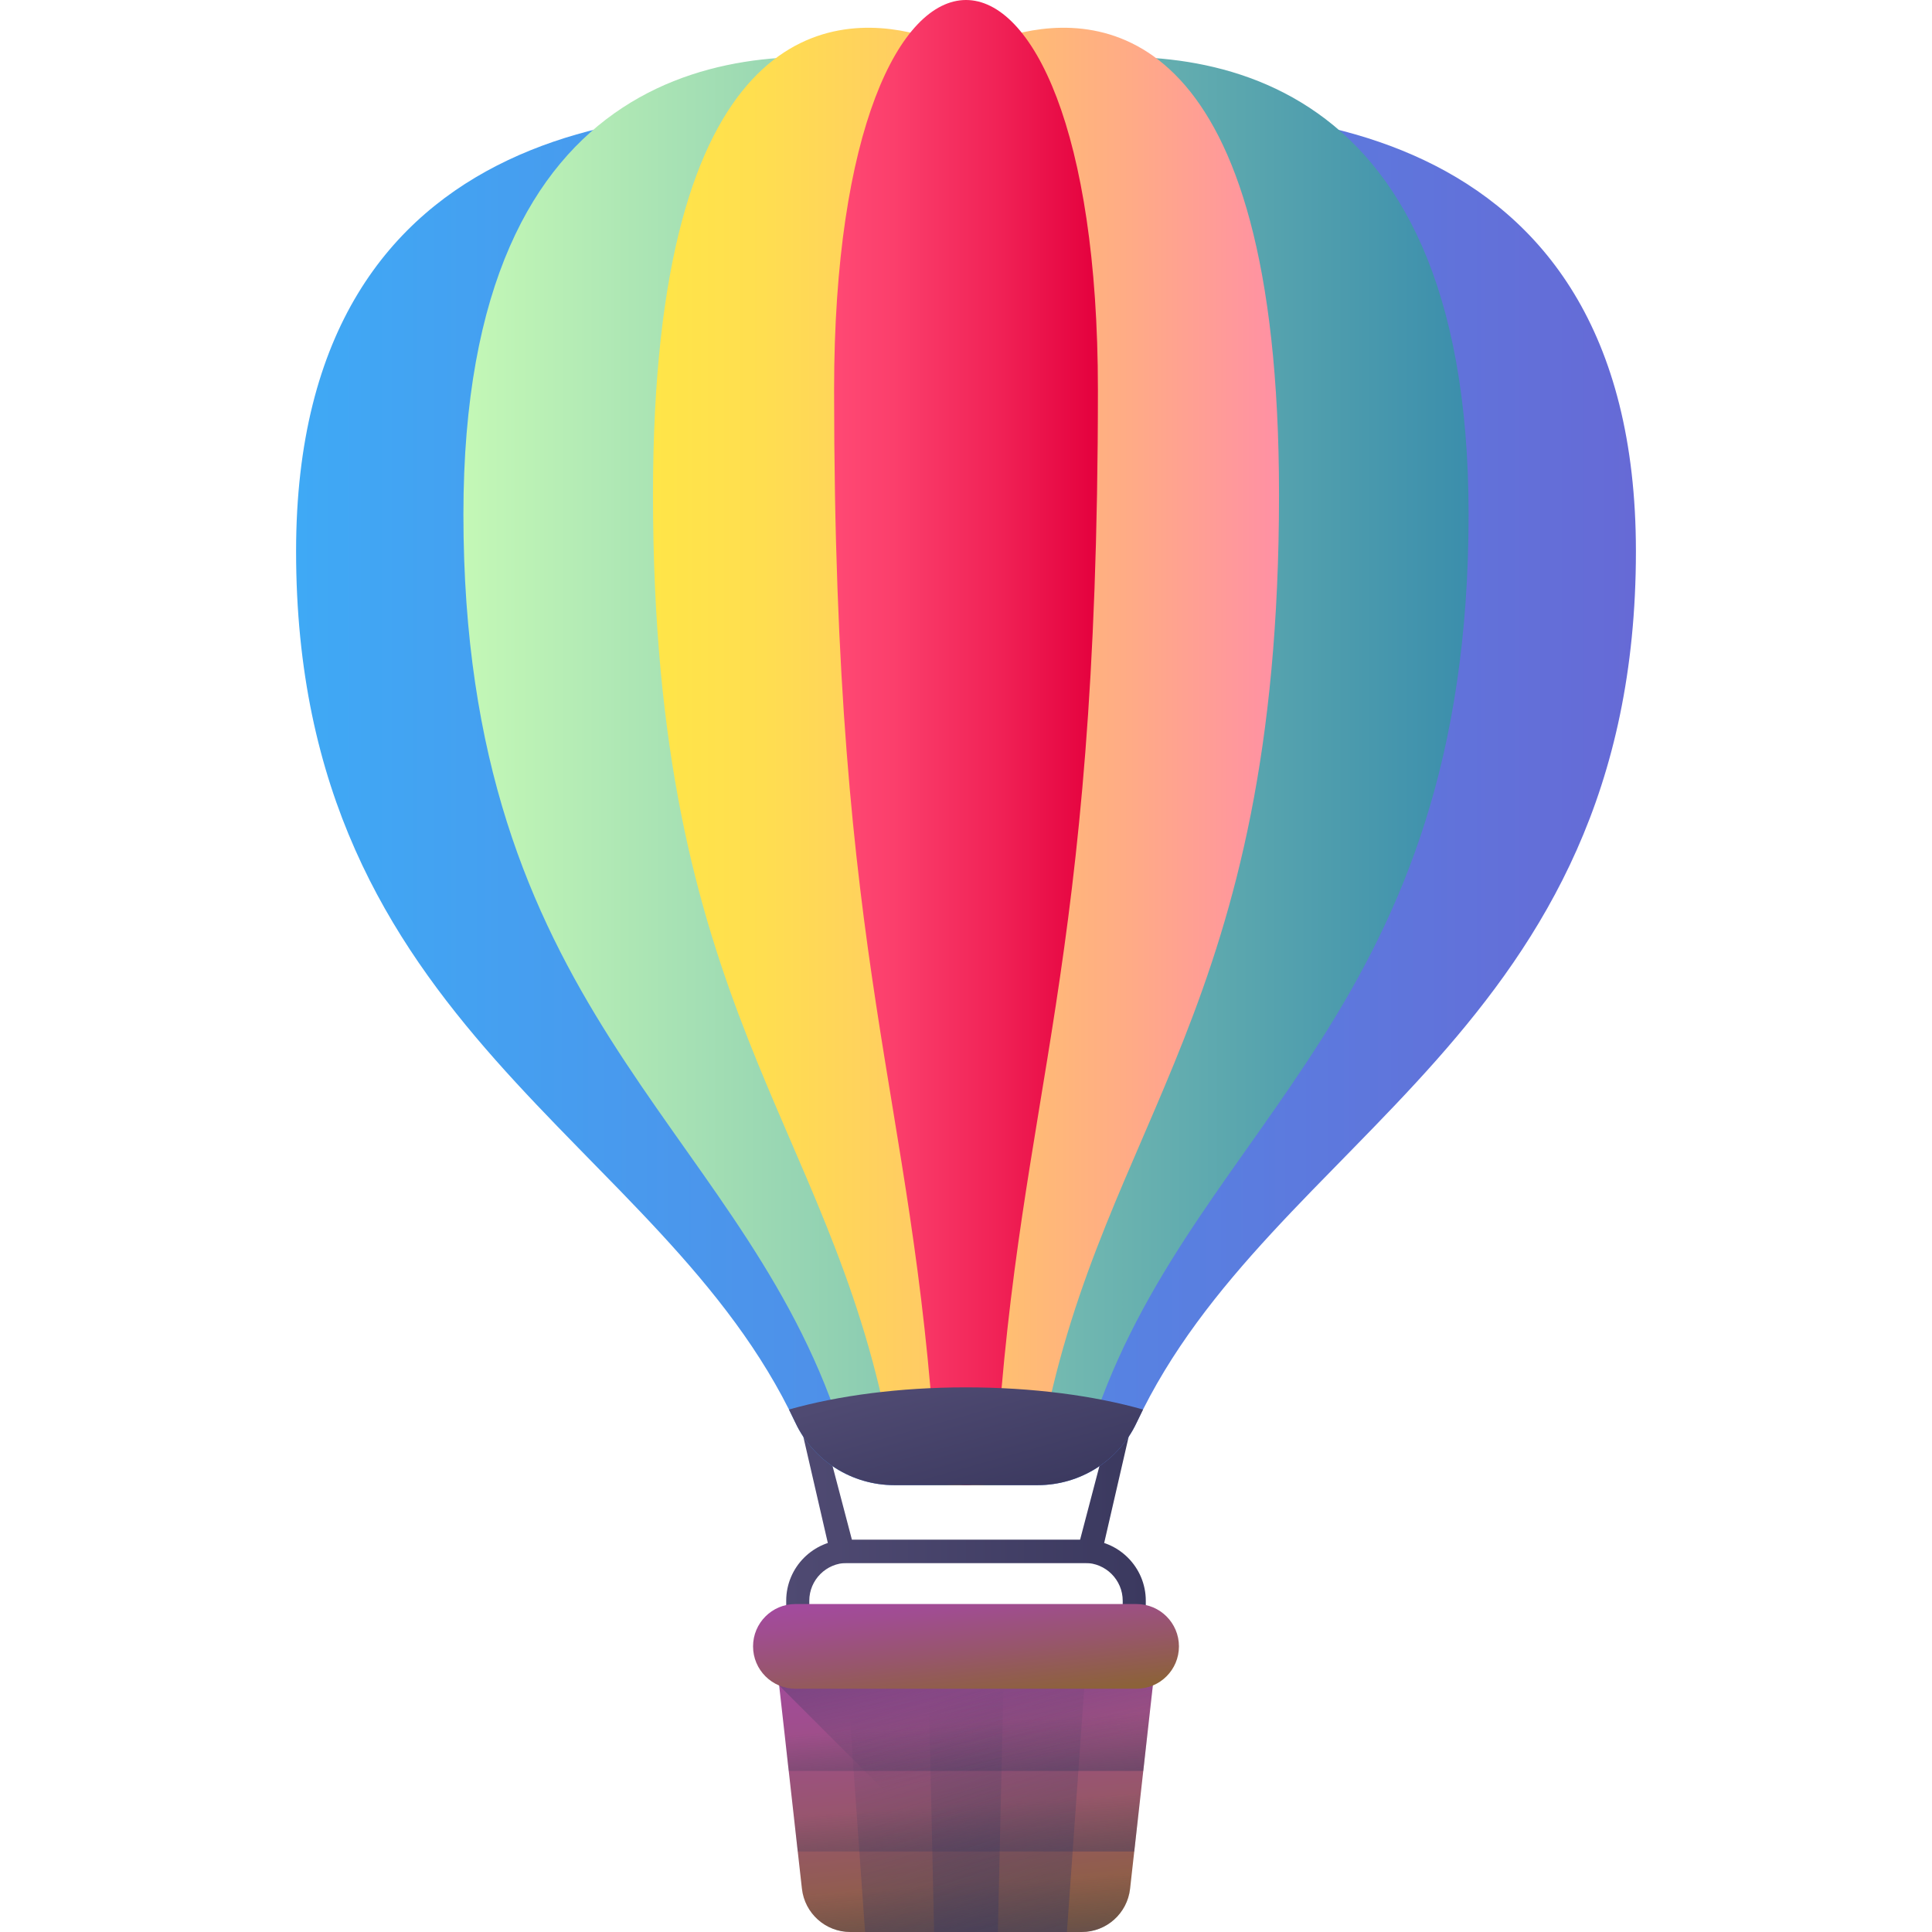
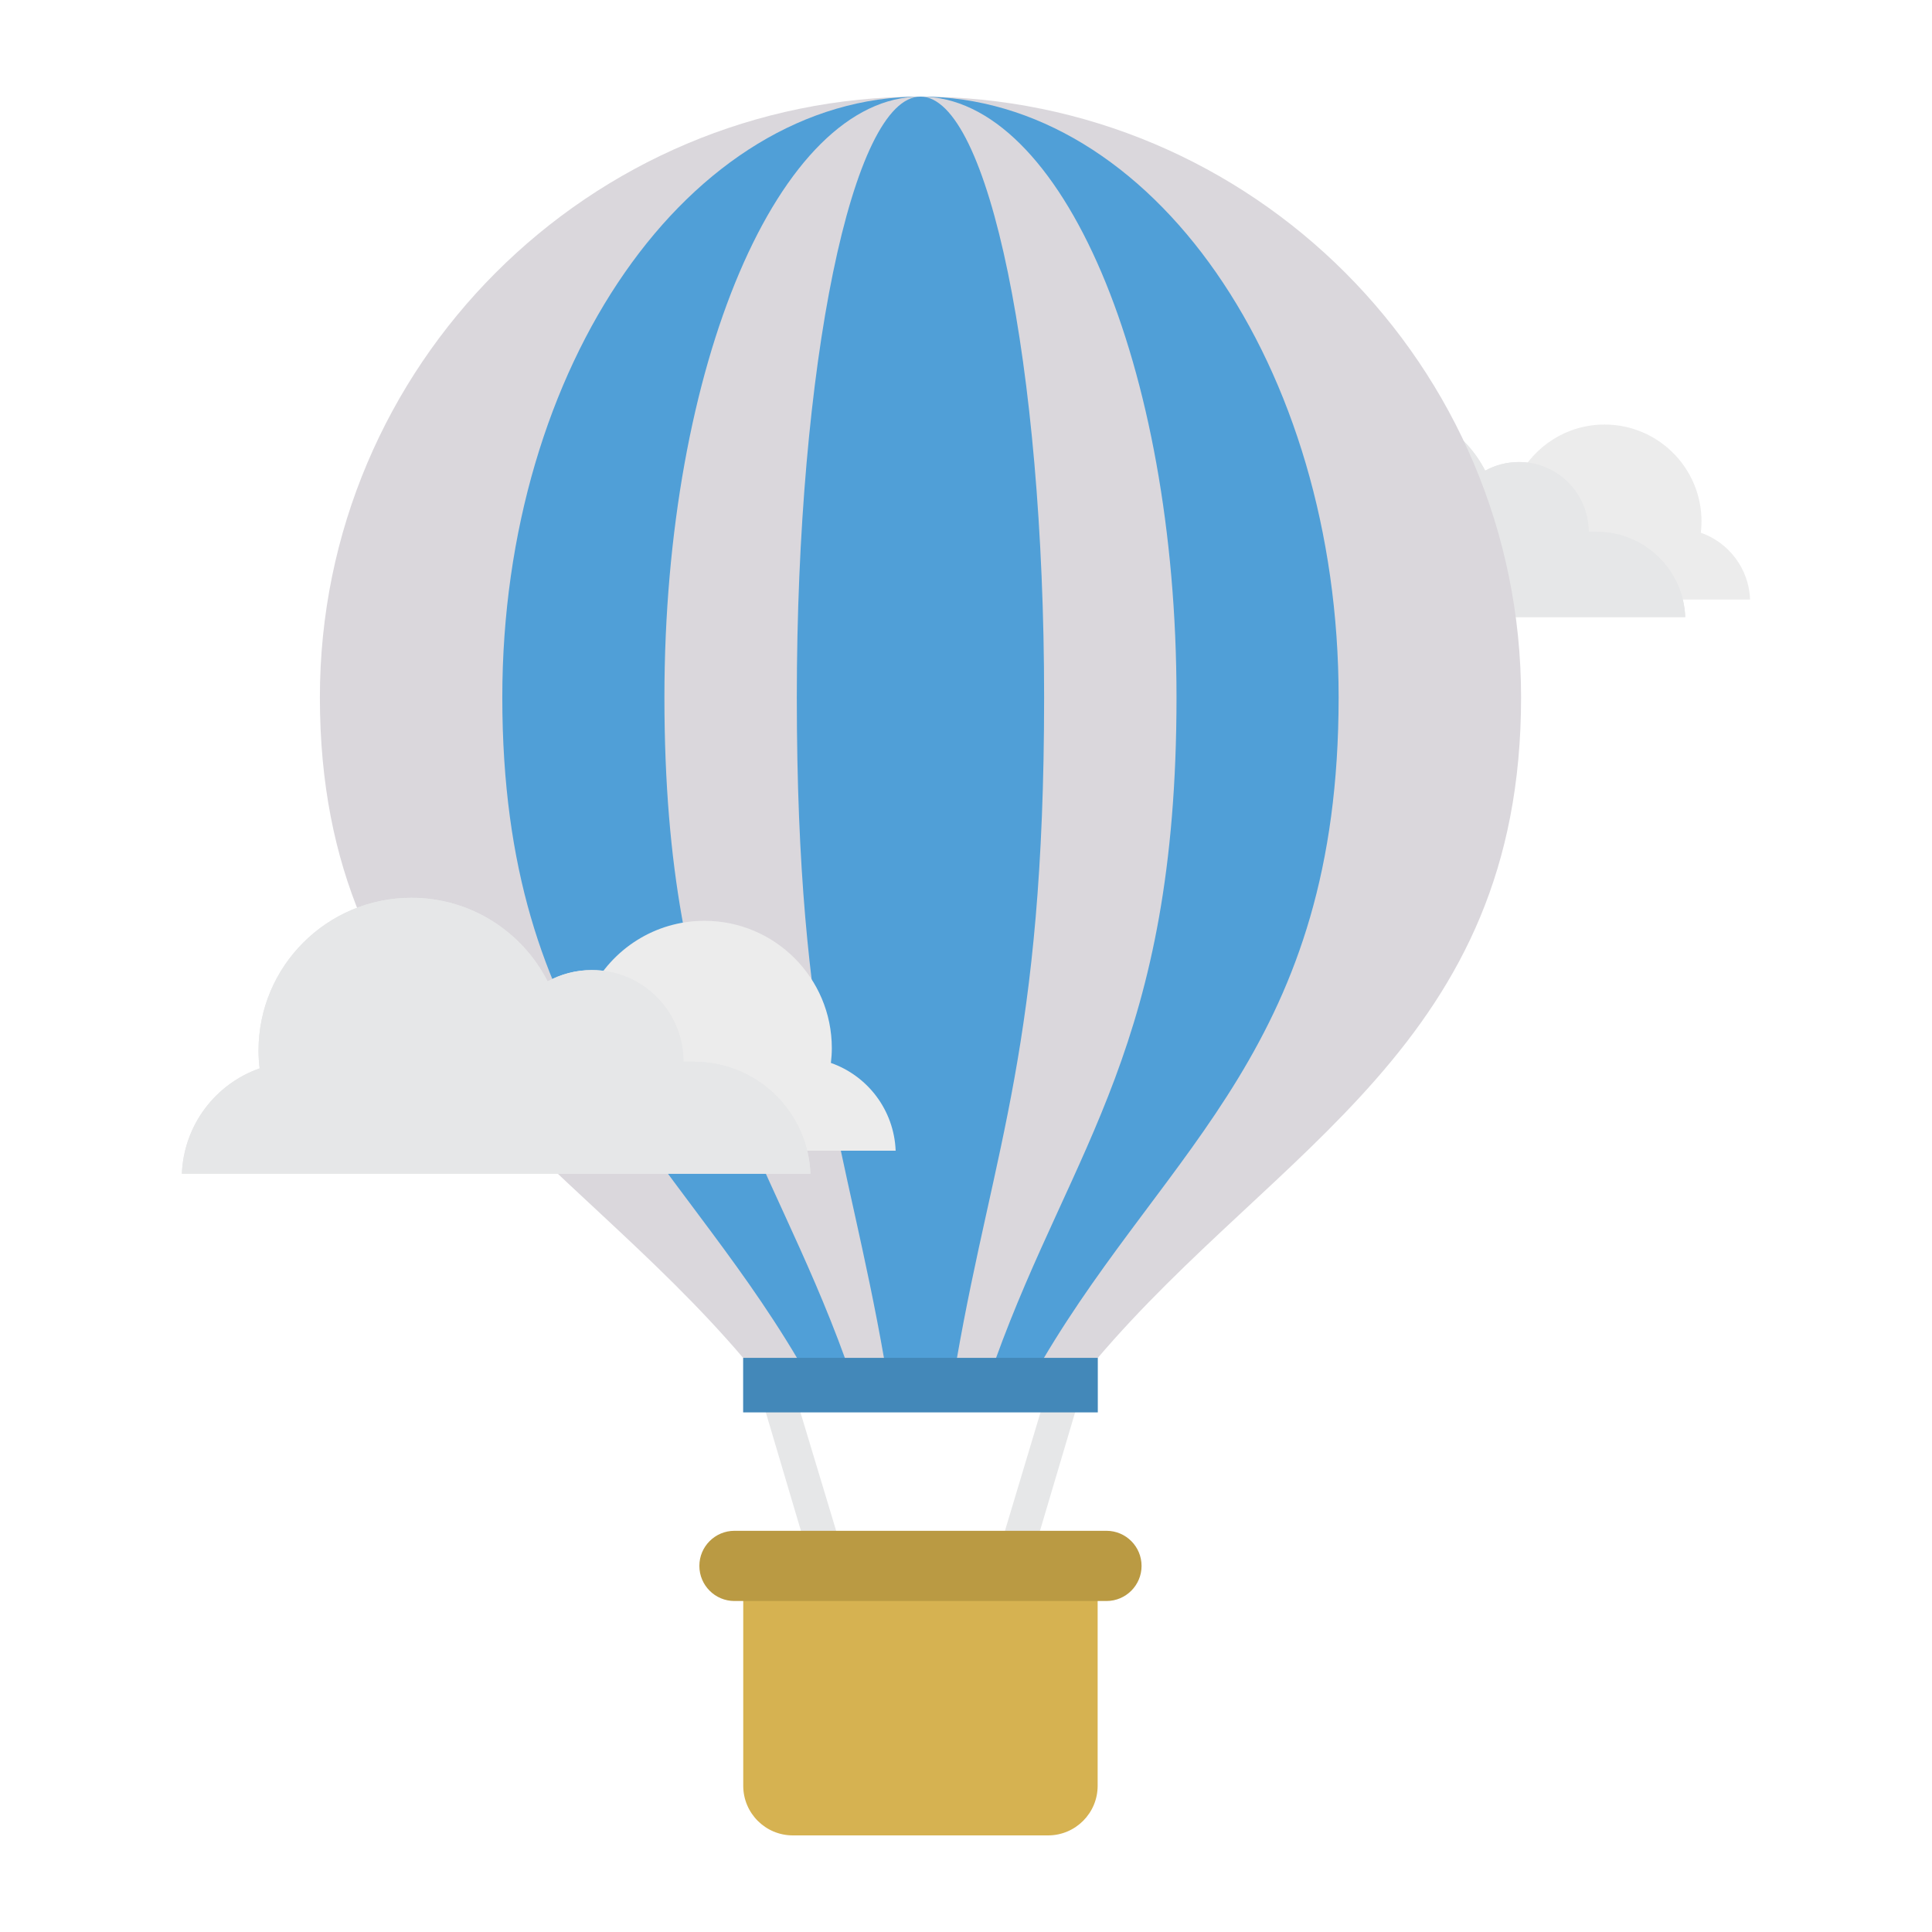
- <svg xmlns="http://www.w3.org/2000/svg" xmlns:xlink="http://www.w3.org/1999/xlink" id="Capa_1" enable-background="new 0 0 510 510" height="512" viewBox="0 0 510 510" width="512">
-   <linearGradient id="lg1">
-     <stop offset="0" stop-color="#4f4a72" />
-     <stop offset="1" stop-color="#3b395f" />
-   </linearGradient>
-   <linearGradient id="SVGID_1_" gradientUnits="userSpaceOnUse" x1="207.539" x2="302.461" xlink:href="#lg1" y1="422.068" y2="422.068" />
-   <linearGradient id="lg2">
-     <stop offset="0" stop-color="#a34a9e" />
-     <stop offset=".196" stop-color="#a04d90" />
-     <stop offset=".567" stop-color="#97566b" />
-     <stop offset="1" stop-color="#8c6239" />
-   </linearGradient>
-   <linearGradient id="SVGID_2_" gradientUnits="userSpaceOnUse" x1="254.336" x2="263.244" xlink:href="#lg2" y1="433.34" y2="509.943" />
-   <linearGradient id="lg3">
-     <stop offset="0" stop-color="#3b395f" stop-opacity="0" />
-     <stop offset="1" stop-color="#3b395f" />
-   </linearGradient>
-   <linearGradient id="SVGID_3_" gradientUnits="userSpaceOnUse" x1="255.55" x2="257.737" xlink:href="#lg3" y1="497.208" y2="530.886" />
-   <linearGradient id="SVGID_4_" gradientUnits="userSpaceOnUse" x1="255.569" x2="257.842" xlink:href="#lg3" y1="476.243" y2="511.245" />
-   <linearGradient id="SVGID_5_" gradientUnits="userSpaceOnUse" x1="255.567" x2="257.866" xlink:href="#lg3" y1="454.965" y2="490.365" />
-   <linearGradient id="SVGID_6_" gradientUnits="userSpaceOnUse" x1="248.027" x2="295.806" xlink:href="#lg3" y1="443.805" y2="595.006" />
-   <linearGradient id="SVGID_7_" gradientUnits="userSpaceOnUse" x1="247.859" x2="288.973" xlink:href="#lg3" y1="448.814" y2="578.923" />
-   <linearGradient id="SVGID_8_" gradientUnits="userSpaceOnUse" x1="261.017" x2="241.37" xlink:href="#lg3" y1="466.951" y2="377.837" />
-   <linearGradient id="SVGID_9_" gradientUnits="userSpaceOnUse" x1="253.162" x2="256.765" xlink:href="#lg2" y1="418.794" y2="449.782" />
-   <linearGradient id="SVGID_10_" gradientUnits="userSpaceOnUse" x1="211.503" x2="298.497" xlink:href="#lg1" y1="394.71" y2="394.71" />
-   <linearGradient id="SVGID_11_" gradientUnits="userSpaceOnUse" x1="78.159" x2="431.841" y1="210.695" y2="210.695">
-     <stop offset="0" stop-color="#3fa9f5" />
-     <stop offset="1" stop-color="#666ad6" />
-   </linearGradient>
-   <linearGradient id="SVGID_12_" gradientUnits="userSpaceOnUse" x1="122.329" x2="387.671" y1="203.534" y2="203.534">
-     <stop offset="0" stop-color="#c4f8b6" />
-     <stop offset="1" stop-color="#3b8eac" />
-   </linearGradient>
-   <linearGradient id="SVGID_13_" gradientUnits="userSpaceOnUse" x1="172.372" x2="337.629" y1="199.684" y2="199.684">
-     <stop offset="0" stop-color="#ffe548" />
-     <stop offset=".176" stop-color="#ffde50" />
-     <stop offset=".445" stop-color="#ffca65" />
-     <stop offset=".771" stop-color="#ffaa87" />
-     <stop offset="1" stop-color="#ff90a4" />
-   </linearGradient>
-   <linearGradient id="SVGID_14_" gradientUnits="userSpaceOnUse" x1="220.181" x2="289.819" y1="196.022" y2="196.022">
-     <stop offset="0" stop-color="#ff4974" />
-     <stop offset=".223" stop-color="#fb3f6c" />
-     <stop offset=".608" stop-color="#f12357" />
-     <stop offset="1" stop-color="#e4003d" />
-   </linearGradient>
-   <linearGradient id="SVGID_15_" gradientUnits="userSpaceOnUse" x1="252.121" x2="262.274" xlink:href="#lg1" y1="361.824" y2="397.991" />
-   <path d="m302.461 437.651h-94.922v-15.091c0-8.865 7.212-16.077 16.076-16.077h62.769c8.865 0 16.077 7.212 16.077 16.077zm-88.828-6.094h82.734v-8.997c0-5.505-4.478-9.983-9.983-9.983h-62.769c-5.504 0-9.982 4.478-9.982 9.983z" fill="url(#SVGID_1_)" />
-   <path d="m285.532 510h-61.064c-6.549 0-12.052-4.921-12.781-11.429l-6.792-60.632h100.21l-6.792 60.632c-.729 6.508-6.232 11.429-12.781 11.429z" fill="url(#SVGID_2_)" />
-   <path d="m298.313 498.571 1.101-9.829h-88.828l1.101 9.829c.729 6.508 6.232 11.429 12.781 11.429h61.064c6.549 0 12.052-4.921 12.781-11.429z" fill="url(#SVGID_3_)" />
-   <path d="m299.414 488.742 2.381-21.258h-93.59l2.381 21.258z" fill="url(#SVGID_4_)" />
-   <path d="m301.795 467.484 2.382-21.257h-98.354l2.382 21.257z" fill="url(#SVGID_5_)" />
-   <path d="m281.643 510h-53.286l-5.116-72.061h63.518z" fill="url(#SVGID_6_)" />
-   <path d="m263.415 510h-16.83l-1.616-72.061h20.062z" fill="url(#SVGID_7_)" />
-   <path d="m204.895 437.939.783 6.989 65.072 65.072h14.782c6.549 0 12.052-4.921 12.781-11.429l6.792-60.632z" fill="url(#SVGID_8_)" />
-   <path d="m300.035 445.781h-90.07c-6.173 0-11.177-5.004-11.177-11.177 0-6.173 5.004-11.177 11.177-11.177h90.07c6.173 0 11.177 5.004 11.177 11.177 0 6.173-5.004 11.177-11.177 11.177z" fill="url(#SVGID_9_)" />
-   <path d="m290.26 412.578h-70.52l-8.238-35.736h86.994zm-65.366-6.094h60.212l6.186-23.549h-72.585z" fill="url(#SVGID_10_)" />
-   <path d="m282.631 30.949c-18.366 2.091-36.897 2.091-55.263 0-49.736-5.662-149.209-2.368-149.209 114.588 0 126.722 96.362 154.58 131.802 230.012 4.744 10.098 14.953 16.495 26.111 16.495h18.928 18.929c11.157 0 21.366-6.397 26.111-16.495 35.44-75.432 131.802-103.289 131.802-230.012-.001-116.956-99.474-120.251-149.211-114.588z" fill="url(#SVGID_11_)" />
-   <path d="m275.73 16.689c-13.742 2.168-27.718 2.168-41.46 0-37.314-5.886-111.941-2.461-111.941 119.113 0 130.33 70.768 160.058 98.02 236.617 4.167 11.705 15.113 19.624 27.538 19.624h7.113 7.113c12.425 0 23.371-7.919 27.538-19.624 27.252-76.558 98.02-106.287 98.02-236.617 0-121.574-74.627-124.999-111.941-119.113z" fill="url(#SVGID_12_)" />
-   <path d="m267.911 9.025c-8.48 2.192-17.341 2.192-25.821 0-23.239-6.006-69.718-2.512-69.718 121.545 0 136.112 46.168 164.694 62.197 247.03 1.634 8.396 9.016 14.443 17.57 14.443h2.861 2.862c8.553 0 15.935-6.048 17.57-14.443 16.029-82.336 62.197-110.918 62.197-247.03 0-124.057-46.479-127.552-69.718-121.545z" fill="url(#SVGID_13_)" />
-   <path d="m220.181 102.891c0 155.062 20.646 183.927 26.785 281.588.267 4.248 3.777 7.563 8.034 7.563 4.256 0 7.767-3.315 8.034-7.563 6.139-97.661 26.785-126.526 26.785-281.588 0-137.188-69.638-137.188-69.638 0z" fill="url(#SVGID_14_)" />
-   <path d="m255 366.229c-17.59 0-33.786 2.184-46.729 5.849.577 1.145 1.141 2.301 1.689 3.469 4.744 10.098 14.953 16.495 26.111 16.495h11.816 4.251 2.862 2.862 4.251 11.816c11.157 0 21.366-6.397 26.111-16.495.549-1.168 1.112-2.324 1.689-3.469-12.943-3.664-29.139-5.849-46.729-5.849z" fill="url(#SVGID_15_)" />
+ <svg xmlns="http://www.w3.org/2000/svg" enable-background="new 0 0 100 100" height="512" viewBox="0 0 100 100" width="512">
+   <path d="m90.585 31.031h-20.63c.08-2.042 1.756-3.674 3.818-3.674h.349c0-1.662 1.347-3.01 3.01-3.01.526 0 1.02.135 1.45.372.83-1.628 2.517-2.745 4.47-2.745 2.771 0 5.018 2.247 5.018 5.018 0 .197-.014.39-.036.581 1.446.506 2.488 1.854 2.551 3.457z" fill="#ececec" />
+   <g fill="#e6e7e8">
+     <path d="m62.464 31.939h24.764c-.096-2.451-2.108-4.411-4.583-4.411h-.419c0-1.995-1.617-3.613-3.613-3.613-.631 0-1.224.163-1.74.447-.996-1.954-3.022-3.295-5.365-3.295-3.327 0-6.024 2.697-6.024 6.024 0 .236.017.468.044.698-1.735.607-2.986 2.226-3.063 4.149z" />
+     <path d="m62.464 31.939h24.764c-.096-2.451-2.108-4.411-4.583-4.411h-.419c0-1.995-1.617-3.613-3.613-3.613-.631 0-1.224.163-1.74.447-.996-1.954-3.022-3.295-5.365-3.295-3.327 0-6.024 2.697-6.024 6.024 0 .236.017.468.044.698-1.735.607-2.986 2.226-3.063 4.149z" />
+     <path d="m42.348 80.09c-.369 0-.71-.241-.82-.613l-2.211-7.454c-.135-.453.124-.93.577-1.064.454-.135.93.123 1.064.577l2.685 8.904c.135.454-.597-.52-1.05-.386-.082.024-.163.036-.244.036z" />
+     <path d="m52.937 80.09c-.081 0-.163-.012-.244-.036-.453-.134-1.068.49-.934.036l2.568-8.554c.134-.454.609-.713 1.064-.577.453.134.711.611.577 1.064l-2.211 7.454c-.11.372-.451.613-.82.613z" />
+   </g>
+   <path d="m38.536 70.368h18.215c9.356-11.021 21.98-16.334 21.98-34.272 0-17.169-13.919-31.096-31.087-31.096s-31.087 13.928-31.087 31.096c0 17.939 12.624 23.251 21.98 34.272z" fill="#dad7dc" />
+   <path d="m41.302 70.368h12.682c6.514-11.021 15.303-16.334 15.303-34.272 0-17.169-9.69-31.096-21.644-31.096s-21.644 13.928-21.644 31.096c0 17.939 8.789 23.251 15.303 34.272z" fill="#509fd7" />
+   <path d="m43.76 70.368h7.765c3.989-11.021 9.371-16.334 9.371-34.272 0-17.169-5.934-31.096-13.253-31.096s-13.253 13.928-13.253 31.096c0 17.939 5.382 23.251 9.371 34.272z" fill="#dad7dc" />
+   <path d="m45.768 70.368h3.75c1.926-11.021 4.525-16.334 4.525-34.272 0-17.169-2.865-31.096-6.4-31.096-3.534 0-6.4 13.928-6.4 31.096-0 17.939 2.599 23.251 4.525 34.272z" fill="#509fd7" />
+   <path d="m38.465 70.283h18.357v2.822h-18.357z" fill="#4388b9" />
+   <path d="m38.47 81.413v11.019c0 1.418 1.15 2.568 2.568 2.568h13.208c1.418 0 2.568-1.15 2.568-2.568v-11.019z" fill="#d6b251" />
+   <path d="m57.27 79.234h-19.254c-1.003 0-1.817.813-1.817 1.817 0 1.004.813 1.817 1.817 1.817h19.254c1.003 0 1.817-.813 1.817-1.817 0-1.003-.813-1.817-1.817-1.817z" fill="#ba9a43" />
+   <path d="m46.359 59.559h-27.102c.105-2.683 2.307-4.827 5.016-4.827h.459c0-2.184 1.77-3.954 3.954-3.954.691 0 1.339.178 1.905.489 1.09-2.138 3.307-3.606 5.872-3.606 3.641 0 6.592 2.952 6.592 6.593 0 .259-.019.513-.048.763 1.899.665 3.268 2.436 3.352 4.541z" fill="#ececec" />
+   <g fill="#e6e7e8">
+     <path d="m9.415 60.751h32.533c-.126-3.22-2.77-5.794-6.021-5.794h-.551c0-2.621-2.125-4.746-4.746-4.746-.829 0-1.608.214-2.286.587-1.308-2.567-3.97-4.328-7.049-4.328-4.371 0-7.914 3.543-7.914 7.914 0 .31.022.615.057.916-2.28.798-3.923 2.924-4.024 5.451z" />
+     <path d="m9.415 60.751h32.533c-.126-3.22-2.77-5.794-6.021-5.794h-.551c0-2.621-2.125-4.746-4.746-4.746-.829 0-1.608.214-2.286.587-1.308-2.567-3.97-4.328-7.049-4.328-4.371 0-7.914 3.543-7.914 7.914 0 .31.022.615.057.916-2.28.798-3.923 2.924-4.024 5.451z" />
+   </g>
</svg>
